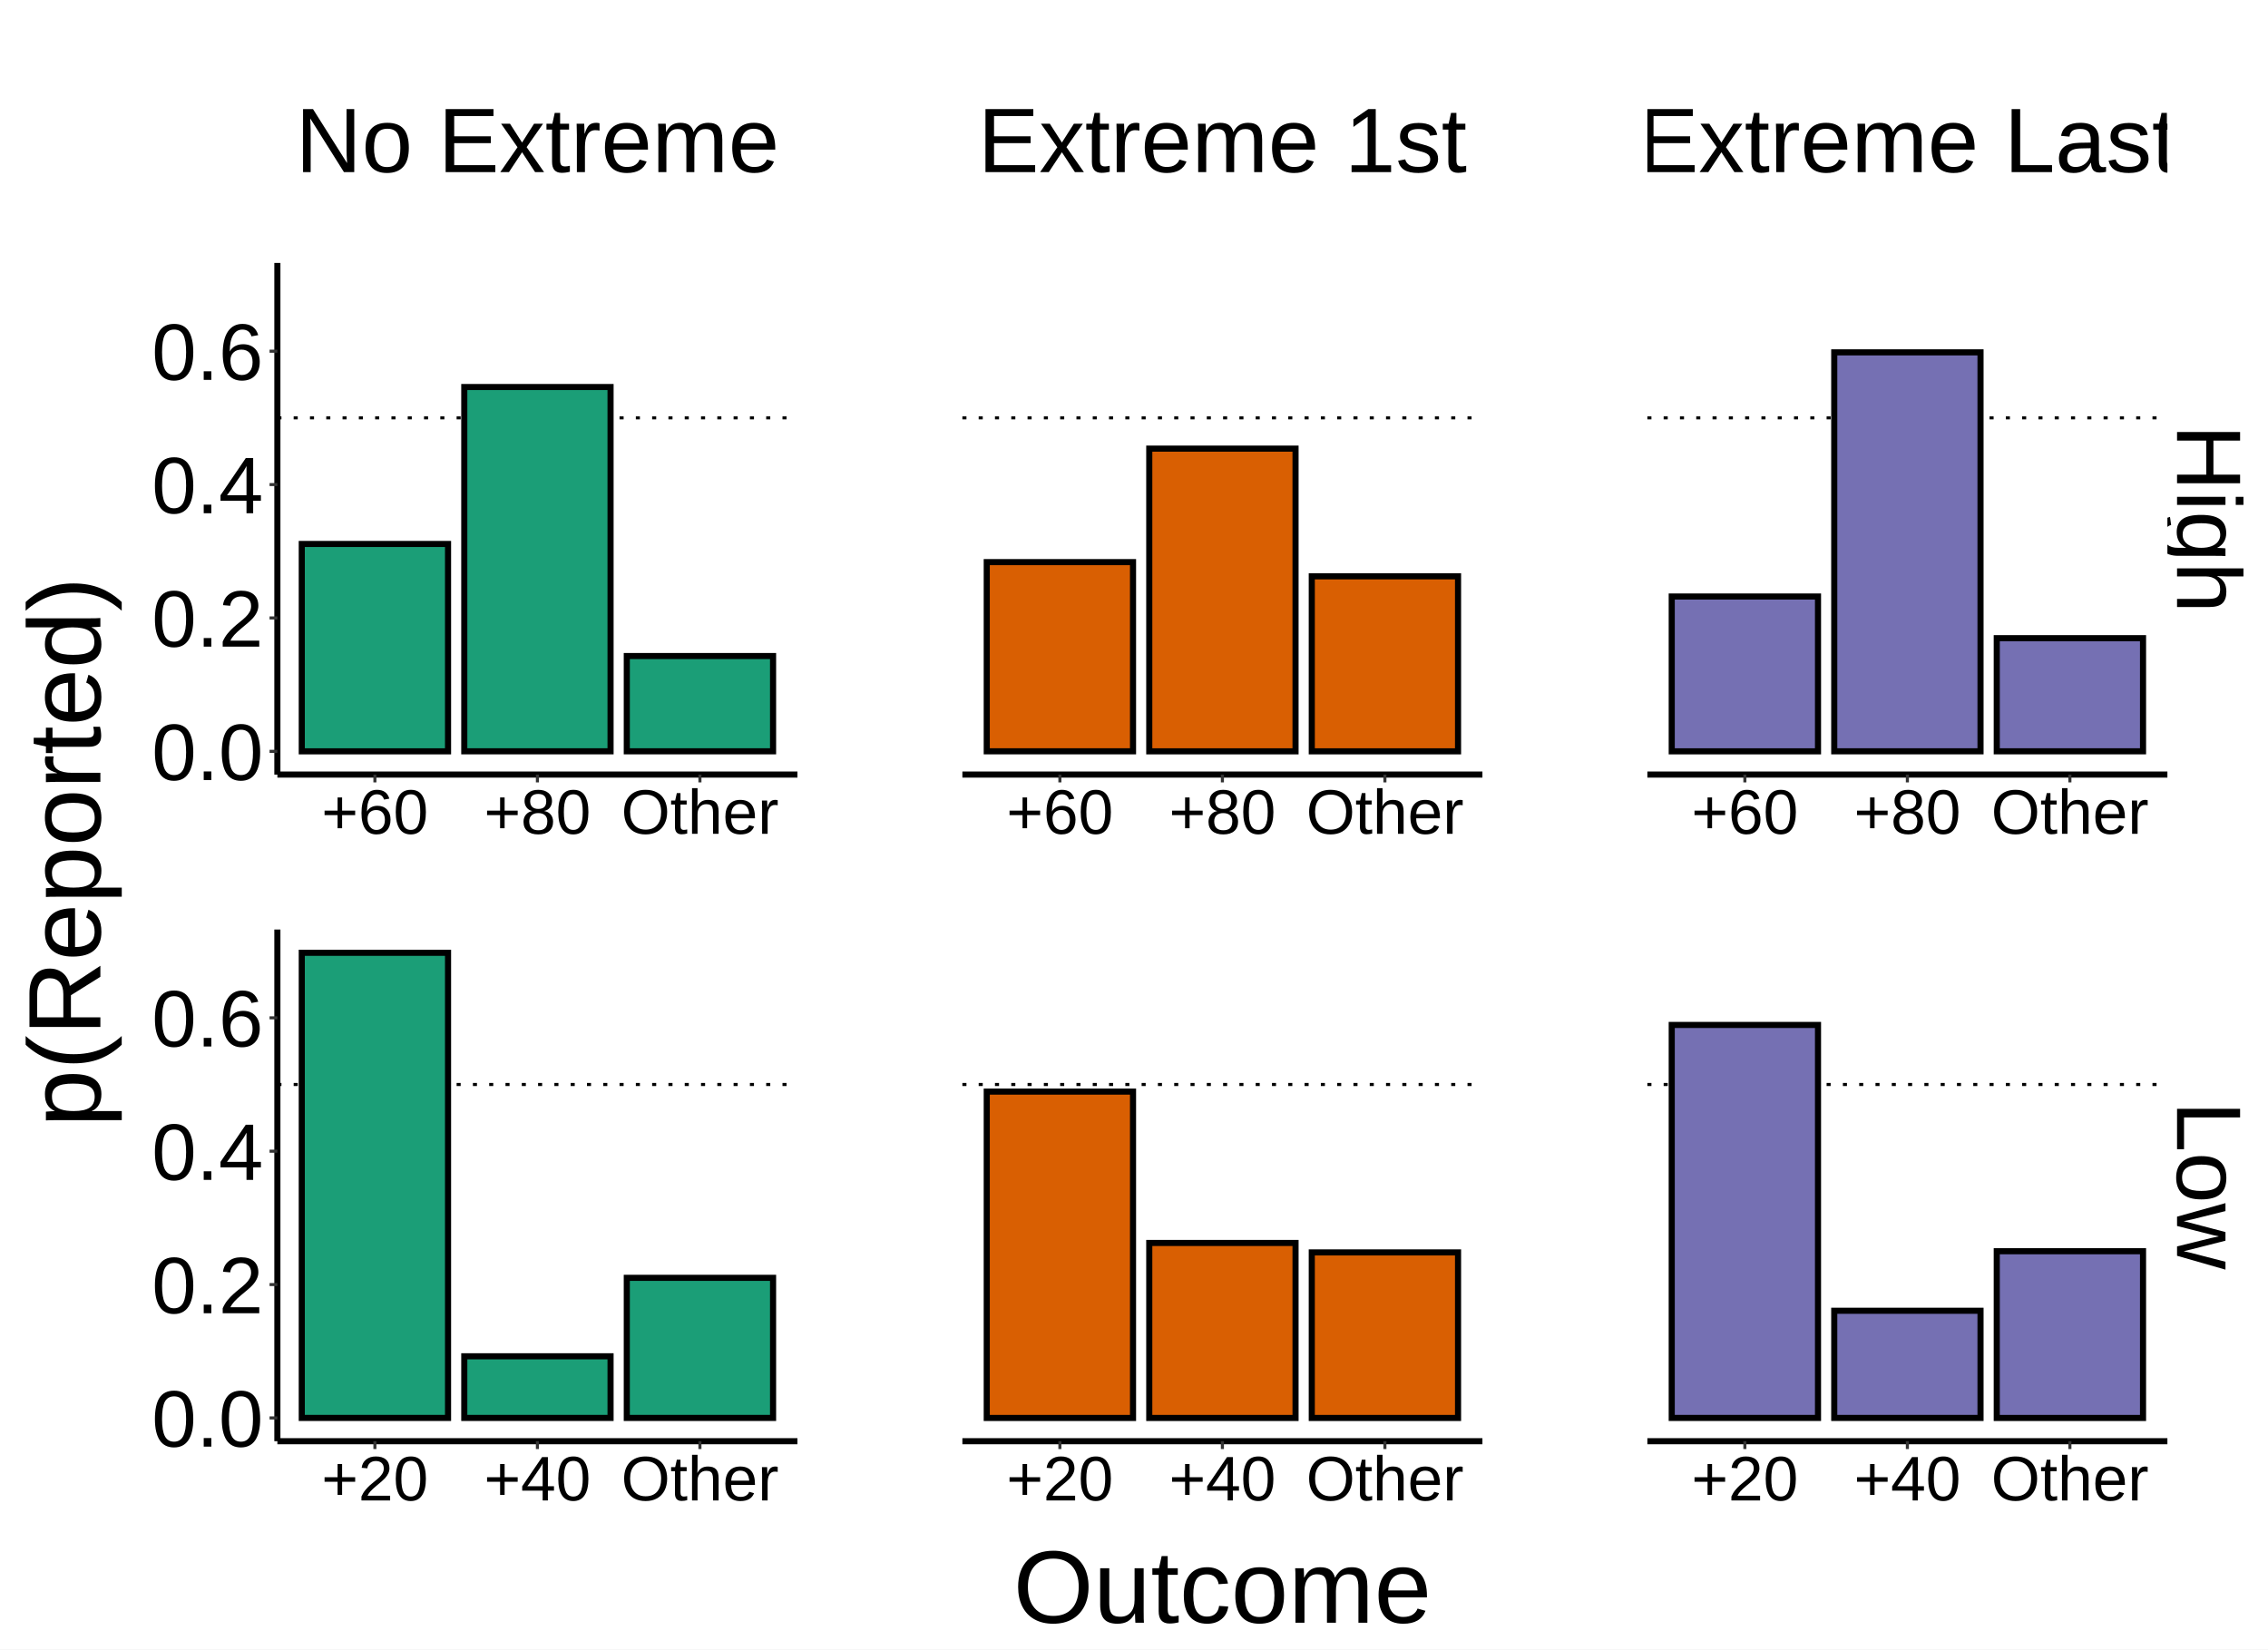
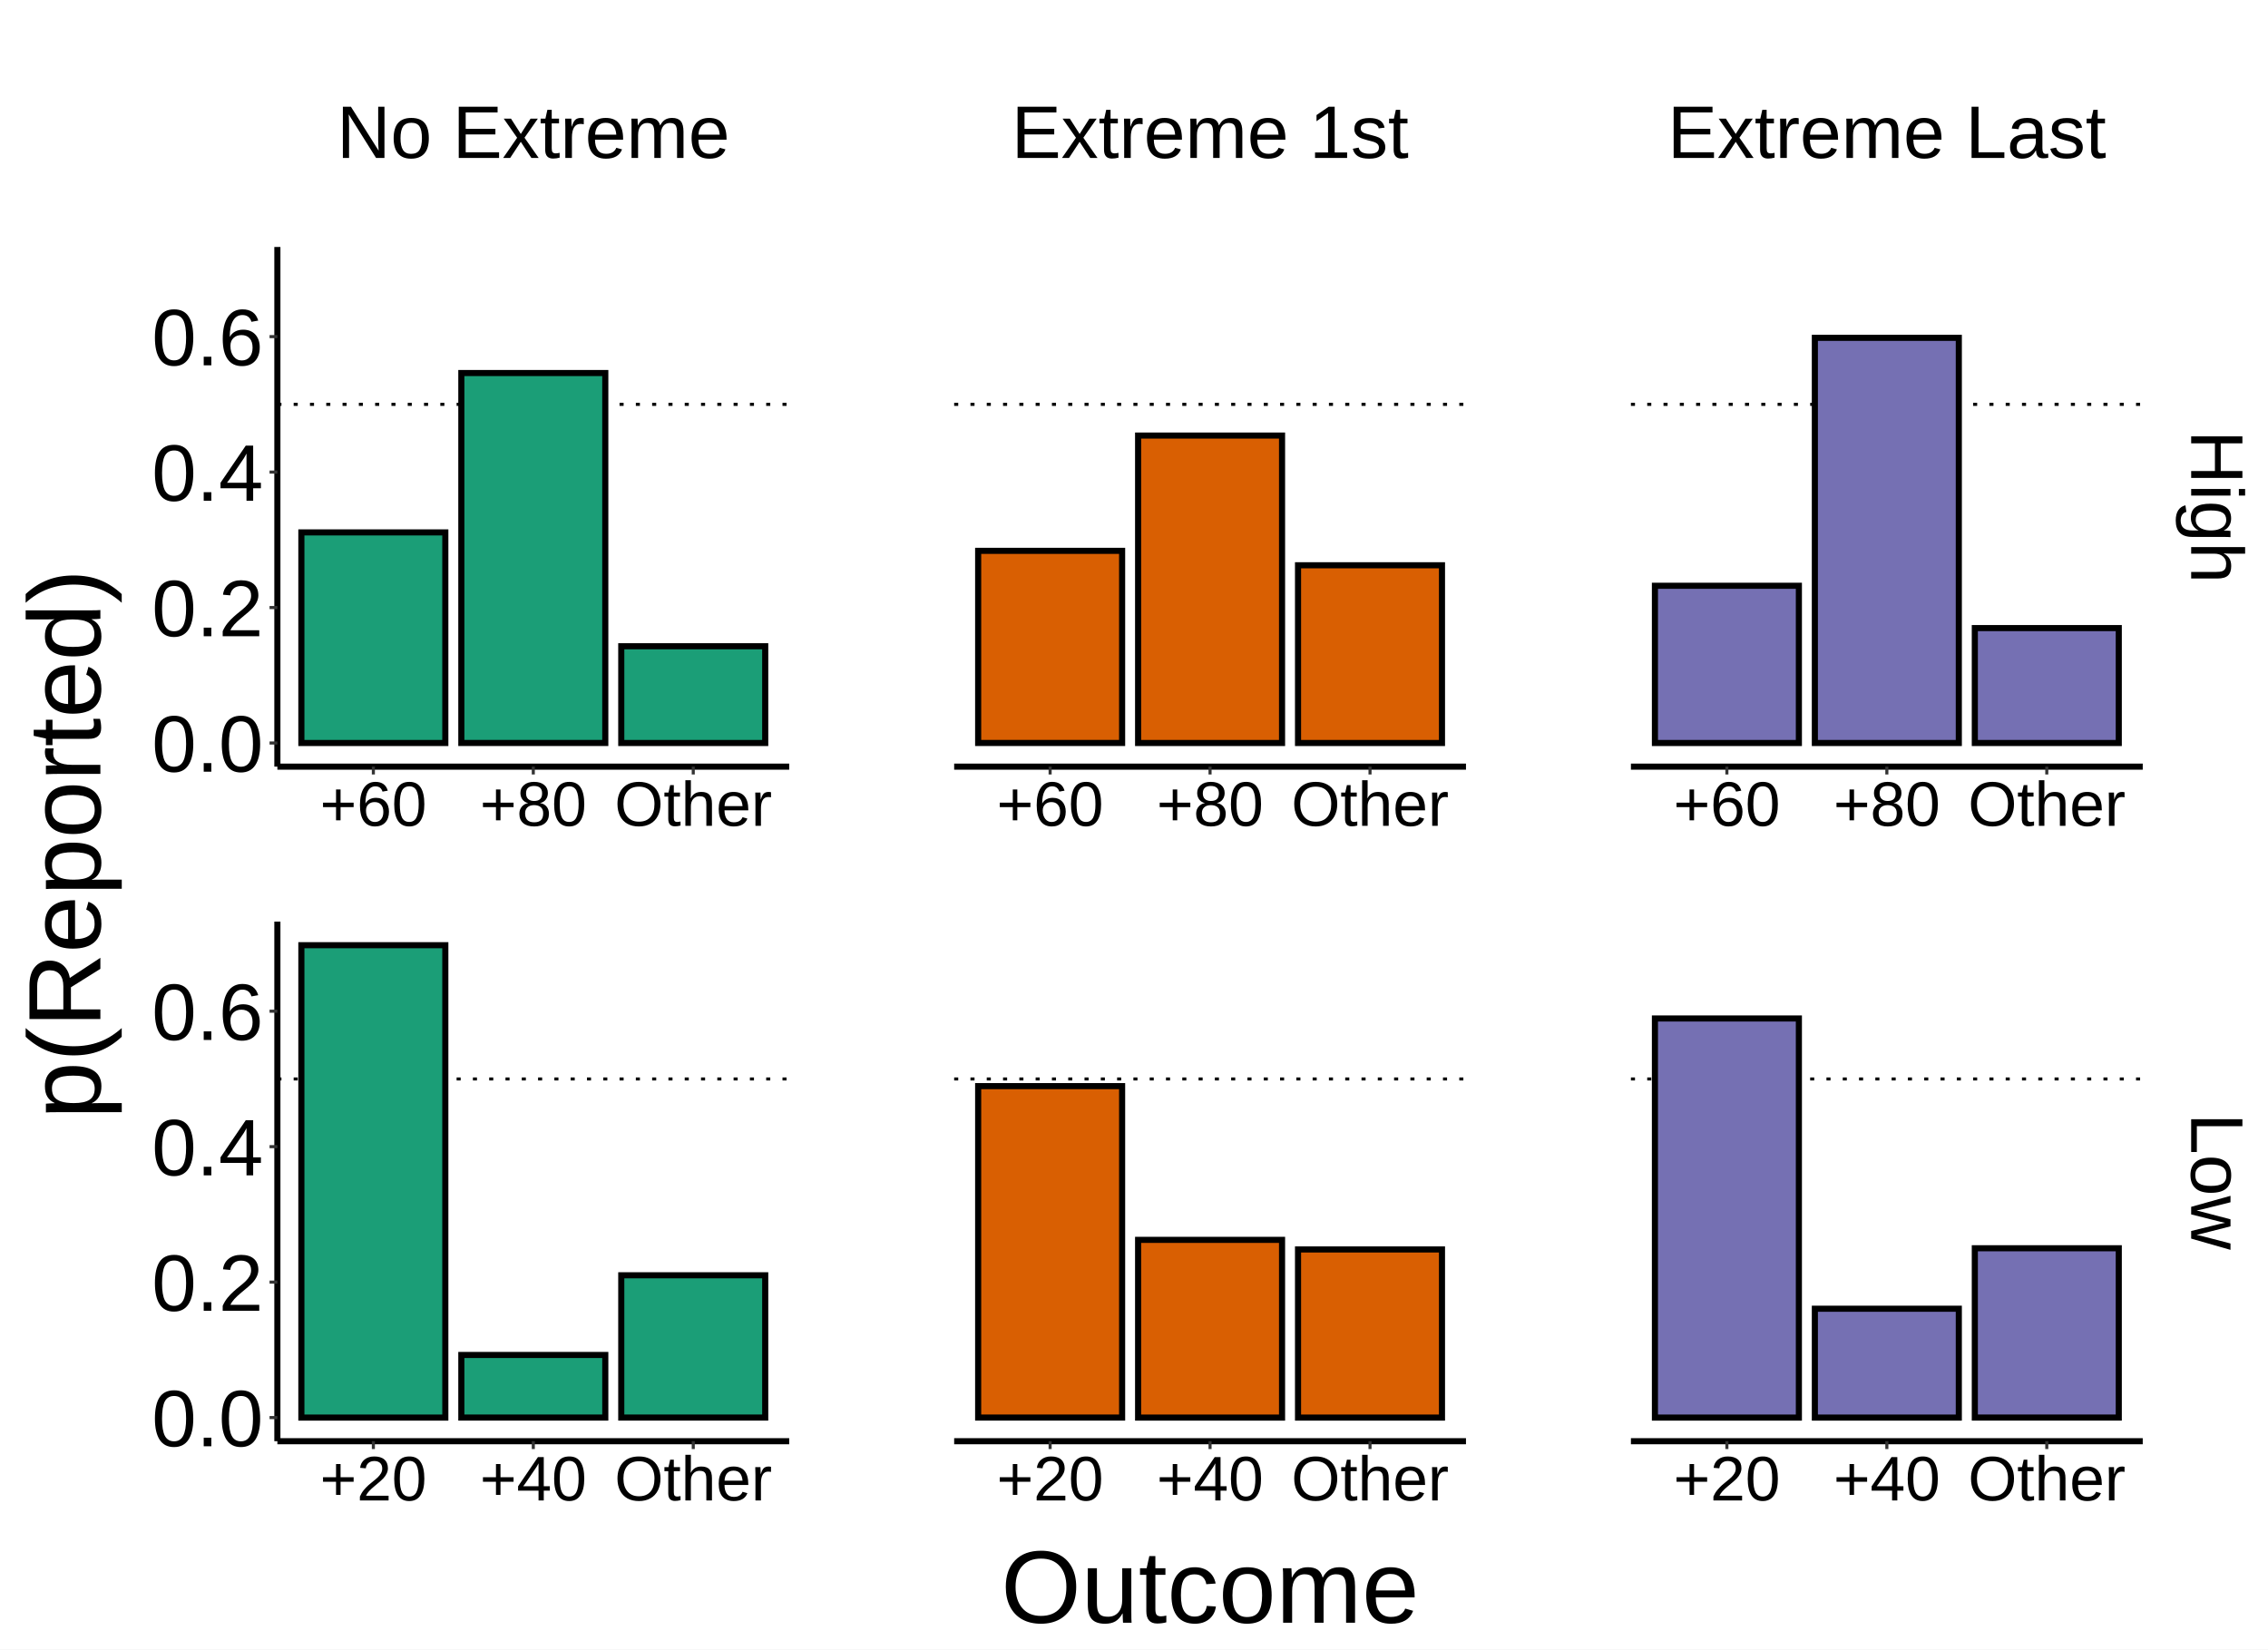
<svg xmlns="http://www.w3.org/2000/svg" class="svglite" width="792.00pt" height="576.00pt" viewBox="0 0 792.00 576.00">
  <defs>
    <style type="text/css">
    .svglite line, .svglite polyline, .svglite polygon, .svglite path, .svglite rect, .svglite circle {
      fill: none;
      stroke: #000000;
      stroke-linecap: round;
      stroke-linejoin: round;
      stroke-miterlimit: 10.00;
    }
    .svglite text {
      white-space: pre;
    }
  </style>
  </defs>
  <rect width="100%" height="100%" style="stroke: none; fill: #FFFFFF;" />
  <defs>
    <clipPath id="cpMC4wMHw3OTIuMDB8MC4wMHw1NzYuMDA=">
      <rect x="0.00" y="0.00" width="792.00" height="576.00" />
    </clipPath>
  </defs>
  <g clip-path="url(#cpMC4wMHw3OTIuMDB8MC4wMHw1NzYuMDA=)">
    <rect x="0.00" y="0.00" width="792.00" height="576.00" style="stroke-width: 1.07; stroke: #FFFFFF; fill: #FFFFFF;" />
  </g>
  <defs>
-     <clipPath id="cpOTYuODZ8Mjc4LjQ3fDkxLjgyfDI3MC41Mg==">
-       <rect x="96.86" y="91.82" width="181.60" height="178.70" />
-     </clipPath>
-   </defs>
-   <g clip-path="url(#cpOTYuODZ8Mjc4LjQ3fDkxLjgyfDI3MC41Mg==)">
-     <rect x="96.86" y="91.82" width="181.60" height="178.70" style="stroke-width: 1.07; stroke: none; fill: #FFFFFF;" />
-     <line x1="96.86" y1="145.94" x2="278.47" y2="145.94" style="stroke-width: 1.07; stroke-dasharray: 1.42,4.27; stroke-linecap: butt;" />
-     <rect x="105.38" y="189.98" width="51.08" height="72.42" style="stroke-width: 2.13; stroke-linecap: butt; stroke-linejoin: miter; fill: #1B9E77;" />
-     <rect x="162.13" y="135.17" width="51.08" height="127.22" style="stroke-width: 2.13; stroke-linecap: butt; stroke-linejoin: miter; fill: #1B9E77;" />
-     <rect x="218.88" y="229.12" width="51.08" height="33.27" style="stroke-width: 2.13; stroke-linecap: butt; stroke-linejoin: miter; fill: #1B9E77;" />
-   </g>
-   <g clip-path="url(#cpMC4wMHw3OTIuMDB8MC4wMHw1NzYuMDA=)">
- </g>
-   <defs>
-     <clipPath id="cpMzM2LjA3fDUxNy42N3w5MS44MnwyNzAuNTI=">
-       <rect x="336.07" y="91.82" width="181.60" height="178.70" />
-     </clipPath>
-   </defs>
-   <g clip-path="url(#cpMzM2LjA3fDUxNy42N3w5MS44MnwyNzAuNTI=)">
-     <rect x="336.07" y="91.82" width="181.60" height="178.70" style="stroke-width: 1.07; stroke: none; fill: #FFFFFF;" />
-     <line x1="336.07" y1="145.94" x2="517.67" y2="145.94" style="stroke-width: 1.07; stroke-dasharray: 1.42,4.27; stroke-linecap: butt;" />
-     <rect x="344.58" y="196.32" width="51.08" height="66.07" style="stroke-width: 2.13; stroke-linecap: butt; stroke-linejoin: miter; fill: #D95F02;" />
-     <rect x="401.33" y="156.68" width="51.08" height="105.72" style="stroke-width: 2.13; stroke-linecap: butt; stroke-linejoin: miter; fill: #D95F02;" />
-     <rect x="458.08" y="201.28" width="51.08" height="61.12" style="stroke-width: 2.13; stroke-linecap: butt; stroke-linejoin: miter; fill: #D95F02;" />
-   </g>
-   <g clip-path="url(#cpMC4wMHw3OTIuMDB8MC4wMHw1NzYuMDA=)">
- </g>
-   <defs>
-     <clipPath id="cpNTc1LjI3fDc1Ni44N3w5MS44MnwyNzAuNTI=">
-       <rect x="575.27" y="91.82" width="181.60" height="178.70" />
-     </clipPath>
-   </defs>
-   <g clip-path="url(#cpNTc1LjI3fDc1Ni44N3w5MS44MnwyNzAuNTI=)">
-     <rect x="575.27" y="91.82" width="181.60" height="178.70" style="stroke-width: 1.07; stroke: none; fill: #FFFFFF;" />
-     <line x1="575.27" y1="145.94" x2="756.87" y2="145.94" style="stroke-width: 1.07; stroke-dasharray: 1.42,4.27; stroke-linecap: butt;" />
-     <rect x="583.78" y="208.33" width="51.08" height="54.07" style="stroke-width: 2.13; stroke-linecap: butt; stroke-linejoin: miter; fill: #7570B3;" />
-     <rect x="640.53" y="123.06" width="51.08" height="139.33" style="stroke-width: 2.13; stroke-linecap: butt; stroke-linejoin: miter; fill: #7570B3;" />
-     <rect x="697.28" y="222.88" width="51.08" height="39.51" style="stroke-width: 2.13; stroke-linecap: butt; stroke-linejoin: miter; fill: #7570B3;" />
-   </g>
-   <g clip-path="url(#cpMC4wMHw3OTIuMDB8MC4wMHw1NzYuMDA=)">
- </g>
-   <defs>
-     <clipPath id="cpOTYuODZ8Mjc4LjQ3fDMyNC42NHw1MDMuMzQ=">
-       <rect x="96.86" y="324.64" width="181.60" height="178.70" />
-     </clipPath>
-   </defs>
-   <g clip-path="url(#cpOTYuODZ8Mjc4LjQ3fDMyNC42NHw1MDMuMzQ=)">
-     <rect x="96.86" y="324.64" width="181.60" height="178.70" style="stroke-width: 1.07; stroke: none; fill: #FFFFFF;" />
-     <line x1="96.86" y1="378.76" x2="278.47" y2="378.76" style="stroke-width: 1.07; stroke-dasharray: 1.42,4.27; stroke-linecap: butt;" />
-     <rect x="105.38" y="332.76" width="51.08" height="162.45" style="stroke-width: 2.13; stroke-linecap: butt; stroke-linejoin: miter; fill: #1B9E77;" />
-     <rect x="162.13" y="473.68" width="51.08" height="21.53" style="stroke-width: 2.13; stroke-linecap: butt; stroke-linejoin: miter; fill: #1B9E77;" />
-     <rect x="218.88" y="446.28" width="51.08" height="48.93" style="stroke-width: 2.13; stroke-linecap: butt; stroke-linejoin: miter; fill: #1B9E77;" />
-   </g>
-   <g clip-path="url(#cpMC4wMHw3OTIuMDB8MC4wMHw1NzYuMDA=)">
- </g>
-   <defs>
-     <clipPath id="cpMzM2LjA3fDUxNy42N3wzMjQuNjR8NTAzLjM0">
-       <rect x="336.07" y="324.64" width="181.60" height="178.70" />
-     </clipPath>
-   </defs>
-   <g clip-path="url(#cpMzM2LjA3fDUxNy42N3wzMjQuNjR8NTAzLjM0)">
-     <rect x="336.07" y="324.64" width="181.60" height="178.70" style="stroke-width: 1.07; stroke: none; fill: #FFFFFF;" />
-     <line x1="336.07" y1="378.76" x2="517.67" y2="378.76" style="stroke-width: 1.07; stroke-dasharray: 1.42,4.27; stroke-linecap: butt;" />
-     <rect x="344.58" y="381.24" width="51.08" height="113.98" style="stroke-width: 2.13; stroke-linecap: butt; stroke-linejoin: miter; fill: #D95F02;" />
-     <rect x="401.33" y="434.10" width="51.08" height="61.12" style="stroke-width: 2.13; stroke-linecap: butt; stroke-linejoin: miter; fill: #D95F02;" />
-     <rect x="458.08" y="437.40" width="51.08" height="57.82" style="stroke-width: 2.13; stroke-linecap: butt; stroke-linejoin: miter; fill: #D95F02;" />
-   </g>
-   <g clip-path="url(#cpMC4wMHw3OTIuMDB8MC4wMHw1NzYuMDA=)">
- </g>
-   <defs>
-     <clipPath id="cpNTc1LjI3fDc1Ni44N3wzMjQuNjR8NTAzLjM0">
-       <rect x="575.27" y="324.64" width="181.60" height="178.70" />
-     </clipPath>
-   </defs>
-   <g clip-path="url(#cpNTc1LjI3fDc1Ni44N3wzMjQuNjR8NTAzLjM0)">
-     <rect x="575.27" y="324.64" width="181.60" height="178.70" style="stroke-width: 1.07; stroke: none; fill: #FFFFFF;" />
-     <line x1="575.27" y1="378.76" x2="756.87" y2="378.76" style="stroke-width: 1.07; stroke-dasharray: 1.42,4.27; stroke-linecap: butt;" />
-     <rect x="583.78" y="357.96" width="51.08" height="137.25" style="stroke-width: 2.13; stroke-linecap: butt; stroke-linejoin: miter; fill: #7570B3;" />
-     <rect x="640.53" y="457.78" width="51.08" height="37.43" style="stroke-width: 2.13; stroke-linecap: butt; stroke-linejoin: miter; fill: #7570B3;" />
-     <rect x="697.28" y="436.99" width="51.08" height="58.23" style="stroke-width: 2.13; stroke-linecap: butt; stroke-linejoin: miter; fill: #7570B3;" />
-   </g>
-   <g clip-path="url(#cpMC4wMHw3OTIuMDB8MC4wMHw1NzYuMDA=)">
- </g>
-   <defs>
-     <clipPath id="cpOTYuODZ8Mjc4LjQ3fDUuNDh8OTEuODI=">
-       <rect x="96.86" y="5.48" width="181.60" height="86.34" />
-     </clipPath>
-   </defs>
-   <g clip-path="url(#cpOTYuODZ8Mjc4LjQ3fDUuNDh8OTEuODI=)">
-     <rect x="96.86" y="5.48" width="181.60" height="86.34" style="stroke-width: 1.07; stroke: #FFFFFF; fill: #FFFFFF;" />
-     <text x="187.67" y="60.11" text-anchor="middle" style="font-size: 32.00px; font-family: &quot;Arial&quot;;" textLength="168.93px" lengthAdjust="spacingAndGlyphs">No Extreme</text>
-   </g>
-   <g clip-path="url(#cpMC4wMHw3OTIuMDB8MC4wMHw1NzYuMDA=)">
- </g>
-   <defs>
-     <clipPath id="cpMzM2LjA3fDUxNy42N3w1LjQ4fDkxLjgy">
-       <rect x="336.07" y="5.48" width="181.60" height="86.34" />
-     </clipPath>
-   </defs>
-   <g clip-path="url(#cpMzM2LjA3fDUxNy42N3w1LjQ4fDkxLjgy)">
-     <rect x="336.07" y="5.48" width="181.60" height="86.34" style="stroke-width: 1.07; stroke: #FFFFFF; fill: #FFFFFF;" />
-     <text x="426.87" y="60.11" text-anchor="middle" style="font-size: 32.00px; font-family: &quot;Arial&quot;;" textLength="170.72px" lengthAdjust="spacingAndGlyphs">Extreme 1st</text>
-   </g>
-   <g clip-path="url(#cpMC4wMHw3OTIuMDB8MC4wMHw1NzYuMDA=)">
- </g>
-   <defs>
-     <clipPath id="cpNTc1LjI3fDc1Ni44N3w1LjQ4fDkxLjgy">
-       <rect x="575.27" y="5.48" width="181.60" height="86.34" />
-     </clipPath>
-   </defs>
-   <g clip-path="url(#cpNTc1LjI3fDc1Ni44N3w1LjQ4fDkxLjgy)">
-     <rect x="575.27" y="5.48" width="181.60" height="86.34" style="stroke-width: 1.07; stroke: #FFFFFF; fill: #FFFFFF;" />
-     <text x="666.07" y="60.11" text-anchor="middle" style="font-size: 32.00px; font-family: &quot;Arial&quot;;" textLength="188.52px" lengthAdjust="spacingAndGlyphs">Extreme Last</text>
-   </g>
-   <g clip-path="url(#cpMC4wMHw3OTIuMDB8MC4wMHw1NzYuMDA=)">
- </g>
-   <defs>
-     <clipPath id="cpNzU2Ljg3fDc4Ni41Mnw5MS44MnwyNzAuNTI=">
-       <rect x="756.87" y="91.82" width="29.65" height="178.70" />
-     </clipPath>
-   </defs>
-   <g clip-path="url(#cpNzU2Ljg3fDc4Ni41Mnw5MS44MnwyNzAuNTI=)">
-     <rect x="756.87" y="91.82" width="29.65" height="178.70" style="stroke-width: 1.07; stroke: #FFFFFF; fill: #FFFFFF;" />
-     <text transform="translate(760.24,181.17) rotate(90)" text-anchor="middle" style="font-size: 32.00px; font-family: &quot;Arial&quot;;" textLength="65.81px" lengthAdjust="spacingAndGlyphs">High</text>
-   </g>
-   <g clip-path="url(#cpMC4wMHw3OTIuMDB8MC4wMHw1NzYuMDA=)">
- </g>
-   <defs>
-     <clipPath id="cpNzU2Ljg3fDc4Ni41MnwzMjQuNjR8NTAzLjM0">
-       <rect x="756.87" y="324.64" width="29.65" height="178.70" />
-     </clipPath>
-   </defs>
-   <g clip-path="url(#cpNzU2Ljg3fDc4Ni41MnwzMjQuNjR8NTAzLjM0)">
-     <rect x="756.87" y="324.64" width="29.65" height="178.70" style="stroke-width: 1.07; stroke: #FFFFFF; fill: #FFFFFF;" />
-     <text transform="translate(760.24,413.99) rotate(90)" text-anchor="middle" style="font-size: 32.00px; font-family: &quot;Arial&quot;;" textLength="58.70px" lengthAdjust="spacingAndGlyphs">Low</text>
-   </g>
-   <g clip-path="url(#cpMC4wMHw3OTIuMDB8MC4wMHw1NzYuMDA=)">
-     <polyline points="96.86,503.34 278.47,503.34 " style="stroke-width: 2.13; stroke-linecap: butt;" />
-     <polyline points="130.92,506.08 130.92,503.34 " style="stroke-width: 1.07; stroke: #333333; stroke-linecap: butt;" />
-     <polyline points="187.67,506.08 187.67,503.34 " style="stroke-width: 1.07; stroke: #333333; stroke-linecap: butt;" />
-     <polyline points="244.42,506.08 244.42,503.34 " style="stroke-width: 1.07; stroke: #333333; stroke-linecap: butt;" />
-     <text x="130.92" y="524.02" text-anchor="middle" style="font-size: 22.00px; font-family: &quot;Arial&quot;;" textLength="37.33px" lengthAdjust="spacingAndGlyphs">+20</text>
-     <text x="187.67" y="524.02" text-anchor="middle" style="font-size: 22.00px; font-family: &quot;Arial&quot;;" textLength="37.33px" lengthAdjust="spacingAndGlyphs">+40</text>
-     <text x="244.42" y="524.02" text-anchor="middle" style="font-size: 22.00px; font-family: &quot;Arial&quot;;" textLength="55.04px" lengthAdjust="spacingAndGlyphs">Other</text>
-     <polyline points="336.07,503.34 517.67,503.34 " style="stroke-width: 2.13; stroke-linecap: butt;" />
-     <polyline points="370.12,506.08 370.12,503.34 " style="stroke-width: 1.07; stroke: #333333; stroke-linecap: butt;" />
-     <polyline points="426.87,506.08 426.87,503.34 " style="stroke-width: 1.07; stroke: #333333; stroke-linecap: butt;" />
-     <polyline points="483.62,506.08 483.62,503.34 " style="stroke-width: 1.07; stroke: #333333; stroke-linecap: butt;" />
-     <text x="370.12" y="524.02" text-anchor="middle" style="font-size: 22.00px; font-family: &quot;Arial&quot;;" textLength="37.33px" lengthAdjust="spacingAndGlyphs">+20</text>
-     <text x="426.87" y="524.02" text-anchor="middle" style="font-size: 22.00px; font-family: &quot;Arial&quot;;" textLength="37.33px" lengthAdjust="spacingAndGlyphs">+40</text>
-     <text x="483.62" y="524.02" text-anchor="middle" style="font-size: 22.00px; font-family: &quot;Arial&quot;;" textLength="55.04px" lengthAdjust="spacingAndGlyphs">Other</text>
-     <polyline points="575.27,503.34 756.87,503.34 " style="stroke-width: 2.13; stroke-linecap: butt;" />
-     <polyline points="609.32,506.08 609.32,503.34 " style="stroke-width: 1.07; stroke: #333333; stroke-linecap: butt;" />
-     <polyline points="666.07,506.08 666.07,503.34 " style="stroke-width: 1.07; stroke: #333333; stroke-linecap: butt;" />
-     <polyline points="722.82,506.08 722.82,503.34 " style="stroke-width: 1.07; stroke: #333333; stroke-linecap: butt;" />
-     <text x="609.32" y="524.02" text-anchor="middle" style="font-size: 22.00px; font-family: &quot;Arial&quot;;" textLength="37.33px" lengthAdjust="spacingAndGlyphs">+20</text>
-     <text x="666.07" y="524.02" text-anchor="middle" style="font-size: 22.00px; font-family: &quot;Arial&quot;;" textLength="37.33px" lengthAdjust="spacingAndGlyphs">+40</text>
-     <text x="722.82" y="524.02" text-anchor="middle" style="font-size: 22.00px; font-family: &quot;Arial&quot;;" textLength="55.04px" lengthAdjust="spacingAndGlyphs">Other</text>
-     <polyline points="96.86,270.52 278.47,270.52 " style="stroke-width: 2.13; stroke-linecap: butt;" />
-     <polyline points="130.92,273.26 130.92,270.52 " style="stroke-width: 1.07; stroke: #333333; stroke-linecap: butt;" />
-     <polyline points="187.67,273.26 187.67,270.52 " style="stroke-width: 1.07; stroke: #333333; stroke-linecap: butt;" />
-     <polyline points="244.42,273.26 244.42,270.52 " style="stroke-width: 1.07; stroke: #333333; stroke-linecap: butt;" />
-     <text x="130.92" y="291.20" text-anchor="middle" style="font-size: 22.00px; font-family: &quot;Arial&quot;;" textLength="37.33px" lengthAdjust="spacingAndGlyphs">+60</text>
-     <text x="187.67" y="291.20" text-anchor="middle" style="font-size: 22.00px; font-family: &quot;Arial&quot;;" textLength="37.33px" lengthAdjust="spacingAndGlyphs">+80</text>
-     <text x="244.42" y="291.20" text-anchor="middle" style="font-size: 22.00px; font-family: &quot;Arial&quot;;" textLength="55.04px" lengthAdjust="spacingAndGlyphs">Other</text>
-     <polyline points="336.07,270.52 517.67,270.52 " style="stroke-width: 2.13; stroke-linecap: butt;" />
-     <polyline points="370.12,273.26 370.12,270.52 " style="stroke-width: 1.07; stroke: #333333; stroke-linecap: butt;" />
-     <polyline points="426.87,273.26 426.87,270.52 " style="stroke-width: 1.07; stroke: #333333; stroke-linecap: butt;" />
-     <polyline points="483.62,273.26 483.62,270.52 " style="stroke-width: 1.07; stroke: #333333; stroke-linecap: butt;" />
-     <text x="370.12" y="291.20" text-anchor="middle" style="font-size: 22.00px; font-family: &quot;Arial&quot;;" textLength="37.33px" lengthAdjust="spacingAndGlyphs">+60</text>
-     <text x="426.87" y="291.20" text-anchor="middle" style="font-size: 22.00px; font-family: &quot;Arial&quot;;" textLength="37.33px" lengthAdjust="spacingAndGlyphs">+80</text>
-     <text x="483.62" y="291.20" text-anchor="middle" style="font-size: 22.00px; font-family: &quot;Arial&quot;;" textLength="55.04px" lengthAdjust="spacingAndGlyphs">Other</text>
-     <polyline points="575.27,270.52 756.87,270.52 " style="stroke-width: 2.13; stroke-linecap: butt;" />
-     <polyline points="609.32,273.26 609.32,270.52 " style="stroke-width: 1.07; stroke: #333333; stroke-linecap: butt;" />
-     <polyline points="666.07,273.26 666.07,270.52 " style="stroke-width: 1.07; stroke: #333333; stroke-linecap: butt;" />
-     <polyline points="722.82,273.26 722.82,270.52 " style="stroke-width: 1.07; stroke: #333333; stroke-linecap: butt;" />
-     <text x="609.32" y="291.20" text-anchor="middle" style="font-size: 22.00px; font-family: &quot;Arial&quot;;" textLength="37.33px" lengthAdjust="spacingAndGlyphs">+60</text>
-     <text x="666.07" y="291.20" text-anchor="middle" style="font-size: 22.00px; font-family: &quot;Arial&quot;;" textLength="37.33px" lengthAdjust="spacingAndGlyphs">+80</text>
-     <text x="722.82" y="291.20" text-anchor="middle" style="font-size: 22.00px; font-family: &quot;Arial&quot;;" textLength="55.04px" lengthAdjust="spacingAndGlyphs">Other</text>
-     <polyline points="96.86,270.52 96.86,91.82 " style="stroke-width: 2.13; stroke-linecap: butt;" />
-     <text x="91.93" y="272.42" text-anchor="end" style="font-size: 28.00px; font-family: &quot;Arial&quot;;" textLength="38.92px" lengthAdjust="spacingAndGlyphs">0.0</text>
-     <text x="91.93" y="225.84" text-anchor="end" style="font-size: 28.00px; font-family: &quot;Arial&quot;;" textLength="38.92px" lengthAdjust="spacingAndGlyphs">0.2</text>
-     <text x="91.93" y="179.25" text-anchor="end" style="font-size: 28.00px; font-family: &quot;Arial&quot;;" textLength="38.92px" lengthAdjust="spacingAndGlyphs">0.4</text>
-     <text x="91.93" y="132.67" text-anchor="end" style="font-size: 28.00px; font-family: &quot;Arial&quot;;" textLength="38.92px" lengthAdjust="spacingAndGlyphs">0.6</text>
-     <polyline points="94.13,262.40 96.86,262.40 " style="stroke-width: 1.07; stroke: #333333; stroke-linecap: butt;" />
-     <polyline points="94.13,215.81 96.86,215.81 " style="stroke-width: 1.07; stroke: #333333; stroke-linecap: butt;" />
-     <polyline points="94.13,169.23 96.86,169.23 " style="stroke-width: 1.07; stroke: #333333; stroke-linecap: butt;" />
-     <polyline points="94.13,122.65 96.86,122.65 " style="stroke-width: 1.07; stroke: #333333; stroke-linecap: butt;" />
-     <polyline points="96.86,503.34 96.86,324.64 " style="stroke-width: 2.13; stroke-linecap: butt;" />
-     <text x="91.93" y="505.24" text-anchor="end" style="font-size: 28.00px; font-family: &quot;Arial&quot;;" textLength="38.92px" lengthAdjust="spacingAndGlyphs">0.0</text>
-     <text x="91.93" y="458.65" text-anchor="end" style="font-size: 28.00px; font-family: &quot;Arial&quot;;" textLength="38.92px" lengthAdjust="spacingAndGlyphs">0.2</text>
-     <text x="91.93" y="412.07" text-anchor="end" style="font-size: 28.00px; font-family: &quot;Arial&quot;;" textLength="38.92px" lengthAdjust="spacingAndGlyphs">0.4</text>
-     <text x="91.93" y="365.49" text-anchor="end" style="font-size: 28.00px; font-family: &quot;Arial&quot;;" textLength="38.92px" lengthAdjust="spacingAndGlyphs">0.6</text>
-     <polyline points="94.13,495.21 96.86,495.21 " style="stroke-width: 1.07; stroke: #333333; stroke-linecap: butt;" />
-     <polyline points="94.13,448.63 96.86,448.63 " style="stroke-width: 1.07; stroke: #333333; stroke-linecap: butt;" />
-     <polyline points="94.13,402.05 96.86,402.05 " style="stroke-width: 1.07; stroke: #333333; stroke-linecap: butt;" />
-     <polyline points="94.13,355.47 96.86,355.47 " style="stroke-width: 1.07; stroke: #333333; stroke-linecap: butt;" />
-     <text x="426.87" y="566.73" text-anchor="middle" style="font-size: 36.00px; font-family: &quot;Arial&quot;;" textLength="146.06px" lengthAdjust="spacingAndGlyphs">Outcome</text>
-     <text transform="translate(35.05,297.58) rotate(-90)" text-anchor="middle" style="font-size: 36.00px; font-family: &quot;Arial&quot;;" textLength="192.10px" lengthAdjust="spacingAndGlyphs">p(Reported)</text>
+     <clipPath id="cpOTYuODZ8Mjc1LjYwfDg2LjI2fDI2Ny43NA==">
+       <rect x="96.86" y="86.26" width="178.73" height="181.48" />
+     </clipPath>
+   </defs>
+   <g clip-path="url(#cpOTYuODZ8Mjc1LjYwfDg2LjI2fDI2Ny43NA==)">
+     <rect x="96.86" y="86.26" width="178.73" height="181.48" style="stroke-width: 1.07; stroke: none; fill: #FFFFFF;" />
+     <line x1="96.86" y1="141.22" x2="275.60" y2="141.22" style="stroke-width: 1.07; stroke-dasharray: 1.42,4.27; stroke-linecap: butt;" />
+     <rect x="105.24" y="185.94" width="50.27" height="73.55" style="stroke-width: 2.13; stroke-linecap: butt; stroke-linejoin: miter; fill: #1B9E77;" />
+     <rect x="161.10" y="130.28" width="50.27" height="129.20" style="stroke-width: 2.13; stroke-linecap: butt; stroke-linejoin: miter; fill: #1B9E77;" />
+     <rect x="216.95" y="225.70" width="50.27" height="33.79" style="stroke-width: 2.13; stroke-linecap: butt; stroke-linejoin: miter; fill: #1B9E77;" />
+   </g>
+   <g clip-path="url(#cpMC4wMHw3OTIuMDB8MC4wMHw1NzYuMDA=)">
+ </g>
+   <defs>
+     <clipPath id="cpMzMzLjIwfDUxMS45M3w4Ni4yNnwyNjcuNzQ=">
+       <rect x="333.20" y="86.26" width="178.73" height="181.48" />
+     </clipPath>
+   </defs>
+   <g clip-path="url(#cpMzMzLjIwfDUxMS45M3w4Ni4yNnwyNjcuNzQ=)">
+     <rect x="333.20" y="86.26" width="178.73" height="181.48" style="stroke-width: 1.07; stroke: none; fill: #FFFFFF;" />
+     <line x1="333.20" y1="141.22" x2="511.93" y2="141.22" style="stroke-width: 1.07; stroke-dasharray: 1.42,4.27; stroke-linecap: butt;" />
+     <rect x="341.58" y="192.38" width="50.27" height="67.10" style="stroke-width: 2.13; stroke-linecap: butt; stroke-linejoin: miter; fill: #D95F02;" />
+     <rect x="397.43" y="152.12" width="50.27" height="107.37" style="stroke-width: 2.13; stroke-linecap: butt; stroke-linejoin: miter; fill: #D95F02;" />
+     <rect x="453.28" y="197.42" width="50.27" height="62.07" style="stroke-width: 2.13; stroke-linecap: butt; stroke-linejoin: miter; fill: #D95F02;" />
+   </g>
+   <g clip-path="url(#cpMC4wMHw3OTIuMDB8MC4wMHw1NzYuMDA=)">
+ </g>
+   <defs>
+     <clipPath id="cpNTY5LjUzfDc0OC4yNnw4Ni4yNnwyNjcuNzQ=">
+       <rect x="569.53" y="86.26" width="178.73" height="181.48" />
+     </clipPath>
+   </defs>
+   <g clip-path="url(#cpNTY5LjUzfDc0OC4yNnw4Ni4yNnwyNjcuNzQ=)">
+     <rect x="569.53" y="86.26" width="178.73" height="181.48" style="stroke-width: 1.07; stroke: none; fill: #FFFFFF;" />
+     <line x1="569.53" y1="141.22" x2="748.26" y2="141.22" style="stroke-width: 1.07; stroke-dasharray: 1.42,4.27; stroke-linecap: butt;" />
+     <rect x="577.91" y="204.58" width="50.27" height="54.91" style="stroke-width: 2.13; stroke-linecap: butt; stroke-linejoin: miter; fill: #7570B3;" />
+     <rect x="633.76" y="117.99" width="50.27" height="141.50" style="stroke-width: 2.13; stroke-linecap: butt; stroke-linejoin: miter; fill: #7570B3;" />
+     <rect x="689.62" y="219.36" width="50.27" height="40.13" style="stroke-width: 2.13; stroke-linecap: butt; stroke-linejoin: miter; fill: #7570B3;" />
+   </g>
+   <g clip-path="url(#cpMC4wMHw3OTIuMDB8MC4wMHw1NzYuMDA=)">
+ </g>
+   <defs>
+     <clipPath id="cpOTYuODZ8Mjc1LjYwfDMyMS44Nnw1MDMuMzQ=">
+       <rect x="96.86" y="321.86" width="178.73" height="181.48" />
+     </clipPath>
+   </defs>
+   <g clip-path="url(#cpOTYuODZ8Mjc1LjYwfDMyMS44Nnw1MDMuMzQ=)">
+     <rect x="96.86" y="321.86" width="178.73" height="181.48" style="stroke-width: 1.07; stroke: none; fill: #FFFFFF;" />
+     <line x1="96.86" y1="376.82" x2="275.60" y2="376.82" style="stroke-width: 1.07; stroke-dasharray: 1.42,4.27; stroke-linecap: butt;" />
+     <rect x="105.24" y="330.11" width="50.27" height="164.98" style="stroke-width: 2.13; stroke-linecap: butt; stroke-linejoin: miter; fill: #1B9E77;" />
+     <rect x="161.10" y="473.22" width="50.27" height="21.86" style="stroke-width: 2.13; stroke-linecap: butt; stroke-linejoin: miter; fill: #1B9E77;" />
+     <rect x="216.95" y="445.39" width="50.27" height="49.69" style="stroke-width: 2.13; stroke-linecap: butt; stroke-linejoin: miter; fill: #1B9E77;" />
+   </g>
+   <g clip-path="url(#cpMC4wMHw3OTIuMDB8MC4wMHw1NzYuMDA=)">
+ </g>
+   <defs>
+     <clipPath id="cpMzMzLjIwfDUxMS45M3wzMjEuODZ8NTAzLjM0">
+       <rect x="333.20" y="321.86" width="178.73" height="181.48" />
+     </clipPath>
+   </defs>
+   <g clip-path="url(#cpMzMzLjIwfDUxMS45M3wzMjEuODZ8NTAzLjM0)">
+     <rect x="333.20" y="321.86" width="178.73" height="181.48" style="stroke-width: 1.07; stroke: none; fill: #FFFFFF;" />
+     <line x1="333.20" y1="376.82" x2="511.93" y2="376.82" style="stroke-width: 1.07; stroke-dasharray: 1.42,4.27; stroke-linecap: butt;" />
+     <rect x="341.58" y="379.33" width="50.27" height="115.75" style="stroke-width: 2.13; stroke-linecap: butt; stroke-linejoin: miter; fill: #D95F02;" />
+     <rect x="397.43" y="433.02" width="50.27" height="62.07" style="stroke-width: 2.13; stroke-linecap: butt; stroke-linejoin: miter; fill: #D95F02;" />
+     <rect x="453.28" y="436.37" width="50.27" height="58.72" style="stroke-width: 2.13; stroke-linecap: butt; stroke-linejoin: miter; fill: #D95F02;" />
+   </g>
+   <g clip-path="url(#cpMC4wMHw3OTIuMDB8MC4wMHw1NzYuMDA=)">
+ </g>
+   <defs>
+     <clipPath id="cpNTY5LjUzfDc0OC4yNnwzMjEuODZ8NTAzLjM0">
+       <rect x="569.53" y="321.86" width="178.73" height="181.48" />
+     </clipPath>
+   </defs>
+   <g clip-path="url(#cpNTY5LjUzfDc0OC4yNnwzMjEuODZ8NTAzLjM0)">
+     <rect x="569.53" y="321.86" width="178.73" height="181.48" style="stroke-width: 1.07; stroke: none; fill: #FFFFFF;" />
+     <line x1="569.53" y1="376.82" x2="748.26" y2="376.82" style="stroke-width: 1.07; stroke-dasharray: 1.42,4.27; stroke-linecap: butt;" />
+     <rect x="577.91" y="355.70" width="50.27" height="139.39" style="stroke-width: 2.13; stroke-linecap: butt; stroke-linejoin: miter; fill: #7570B3;" />
+     <rect x="633.76" y="457.07" width="50.27" height="38.02" style="stroke-width: 2.13; stroke-linecap: butt; stroke-linejoin: miter; fill: #7570B3;" />
+     <rect x="689.62" y="435.95" width="50.27" height="59.13" style="stroke-width: 2.13; stroke-linecap: butt; stroke-linejoin: miter; fill: #7570B3;" />
+   </g>
+   <g clip-path="url(#cpMC4wMHw3OTIuMDB8MC4wMHw1NzYuMDA=)">
+ </g>
+   <defs>
+     <clipPath id="cpOTYuODZ8Mjc1LjYwfDUuNDh8ODYuMjY=">
+       <rect x="96.86" y="5.48" width="178.73" height="80.78" />
+     </clipPath>
+   </defs>
+   <g clip-path="url(#cpOTYuODZ8Mjc1LjYwfDUuNDh8ODYuMjY=)">
+     <rect x="96.86" y="5.48" width="178.73" height="80.78" style="stroke-width: 1.07; stroke: #FFFFFF; fill: #FFFFFF;" />
+     <text x="186.23" y="55.17" text-anchor="middle" style="font-size: 26.00px; font-family: &quot;Arial&quot;;" textLength="137.25px" lengthAdjust="spacingAndGlyphs">No Extreme</text>
+   </g>
+   <g clip-path="url(#cpMC4wMHw3OTIuMDB8MC4wMHw1NzYuMDA=)">
+ </g>
+   <defs>
+     <clipPath id="cpMzMzLjIwfDUxMS45M3w1LjQ4fDg2LjI2">
+       <rect x="333.20" y="5.48" width="178.73" height="80.78" />
+     </clipPath>
+   </defs>
+   <g clip-path="url(#cpMzMzLjIwfDUxMS45M3w1LjQ4fDg2LjI2)">
+     <rect x="333.20" y="5.48" width="178.73" height="80.78" style="stroke-width: 1.07; stroke: #FFFFFF; fill: #FFFFFF;" />
+     <text x="422.56" y="55.17" text-anchor="middle" style="font-size: 26.00px; font-family: &quot;Arial&quot;;" textLength="138.70px" lengthAdjust="spacingAndGlyphs">Extreme 1st</text>
+   </g>
+   <g clip-path="url(#cpMC4wMHw3OTIuMDB8MC4wMHw1NzYuMDA=)">
+ </g>
+   <defs>
+     <clipPath id="cpNTY5LjUzfDc0OC4yNnw1LjQ4fDg2LjI2">
+       <rect x="569.53" y="5.48" width="178.73" height="80.78" />
+     </clipPath>
+   </defs>
+   <g clip-path="url(#cpNTY5LjUzfDc0OC4yNnw1LjQ4fDg2LjI2)">
+     <rect x="569.53" y="5.48" width="178.73" height="80.78" style="stroke-width: 1.07; stroke: #FFFFFF; fill: #FFFFFF;" />
+     <text x="658.90" y="55.17" text-anchor="middle" style="font-size: 26.00px; font-family: &quot;Arial&quot;;" textLength="153.16px" lengthAdjust="spacingAndGlyphs">Extreme Last</text>
+   </g>
+   <g clip-path="url(#cpMC4wMHw3OTIuMDB8MC4wMHw1NzYuMDA=)">
+ </g>
+   <defs>
+     <clipPath id="cpNzQ4LjI2fDc4Ni41Mnw4Ni4yNnwyNjcuNzQ=">
+       <rect x="748.26" y="86.26" width="38.26" height="181.48" />
+     </clipPath>
+   </defs>
+   <g clip-path="url(#cpNzQ4LjI2fDc4Ni41Mnw4Ni4yNnwyNjcuNzQ=)">
+     <rect x="748.26" y="86.26" width="38.26" height="181.48" style="stroke-width: 1.07; stroke: #FFFFFF; fill: #FFFFFF;" />
+     <text transform="translate(765.17,177.00) rotate(90)" text-anchor="middle" style="font-size: 26.00px; font-family: &quot;Arial&quot;;" textLength="53.47px" lengthAdjust="spacingAndGlyphs">High</text>
+   </g>
+   <g clip-path="url(#cpMC4wMHw3OTIuMDB8MC4wMHw1NzYuMDA=)">
+ </g>
+   <defs>
+     <clipPath id="cpNzQ4LjI2fDc4Ni41MnwzMjEuODZ8NTAzLjM0">
+       <rect x="748.26" y="321.86" width="38.26" height="181.48" />
+     </clipPath>
+   </defs>
+   <g clip-path="url(#cpNzQ4LjI2fDc4Ni41MnwzMjEuODZ8NTAzLjM0)">
+     <rect x="748.26" y="321.86" width="38.26" height="181.48" style="stroke-width: 1.07; stroke: #FFFFFF; fill: #FFFFFF;" />
+     <text transform="translate(765.17,412.60) rotate(90)" text-anchor="middle" style="font-size: 26.00px; font-family: &quot;Arial&quot;;" textLength="47.69px" lengthAdjust="spacingAndGlyphs">Low</text>
+   </g>
+   <g clip-path="url(#cpMC4wMHw3OTIuMDB8MC4wMHw1NzYuMDA=)">
+     <polyline points="96.86,503.34 275.60,503.34 " style="stroke-width: 2.13; stroke-linecap: butt;" />
+     <polyline points="130.38,506.08 130.38,503.34 " style="stroke-width: 1.07; stroke: #333333; stroke-linecap: butt;" />
+     <polyline points="186.23,506.08 186.23,503.34 " style="stroke-width: 1.07; stroke: #333333; stroke-linecap: butt;" />
+     <polyline points="242.09,506.08 242.09,503.34 " style="stroke-width: 1.07; stroke: #333333; stroke-linecap: butt;" />
+     <text x="130.38" y="524.02" text-anchor="middle" style="font-size: 22.00px; font-family: &quot;Arial&quot;;" textLength="37.33px" lengthAdjust="spacingAndGlyphs">+20</text>
+     <text x="186.23" y="524.02" text-anchor="middle" style="font-size: 22.00px; font-family: &quot;Arial&quot;;" textLength="37.33px" lengthAdjust="spacingAndGlyphs">+40</text>
+     <text x="242.09" y="524.02" text-anchor="middle" style="font-size: 22.00px; font-family: &quot;Arial&quot;;" textLength="55.04px" lengthAdjust="spacingAndGlyphs">Other</text>
+     <polyline points="333.20,503.34 511.93,503.34 " style="stroke-width: 2.13; stroke-linecap: butt;" />
+     <polyline points="366.71,506.08 366.71,503.34 " style="stroke-width: 1.07; stroke: #333333; stroke-linecap: butt;" />
+     <polyline points="422.56,506.08 422.56,503.34 " style="stroke-width: 1.07; stroke: #333333; stroke-linecap: butt;" />
+     <polyline points="478.42,506.08 478.42,503.34 " style="stroke-width: 1.07; stroke: #333333; stroke-linecap: butt;" />
+     <text x="366.71" y="524.02" text-anchor="middle" style="font-size: 22.00px; font-family: &quot;Arial&quot;;" textLength="37.33px" lengthAdjust="spacingAndGlyphs">+20</text>
+     <text x="422.56" y="524.02" text-anchor="middle" style="font-size: 22.00px; font-family: &quot;Arial&quot;;" textLength="37.33px" lengthAdjust="spacingAndGlyphs">+40</text>
+     <text x="478.42" y="524.02" text-anchor="middle" style="font-size: 22.00px; font-family: &quot;Arial&quot;;" textLength="55.04px" lengthAdjust="spacingAndGlyphs">Other</text>
+     <polyline points="569.53,503.34 748.26,503.34 " style="stroke-width: 2.13; stroke-linecap: butt;" />
+     <polyline points="603.04,506.08 603.04,503.34 " style="stroke-width: 1.07; stroke: #333333; stroke-linecap: butt;" />
+     <polyline points="658.90,506.08 658.90,503.34 " style="stroke-width: 1.07; stroke: #333333; stroke-linecap: butt;" />
+     <polyline points="714.75,506.08 714.75,503.34 " style="stroke-width: 1.07; stroke: #333333; stroke-linecap: butt;" />
+     <text x="603.04" y="524.02" text-anchor="middle" style="font-size: 22.00px; font-family: &quot;Arial&quot;;" textLength="37.33px" lengthAdjust="spacingAndGlyphs">+20</text>
+     <text x="658.90" y="524.02" text-anchor="middle" style="font-size: 22.00px; font-family: &quot;Arial&quot;;" textLength="37.33px" lengthAdjust="spacingAndGlyphs">+40</text>
+     <text x="714.75" y="524.02" text-anchor="middle" style="font-size: 22.00px; font-family: &quot;Arial&quot;;" textLength="55.04px" lengthAdjust="spacingAndGlyphs">Other</text>
+     <polyline points="96.86,267.74 275.60,267.74 " style="stroke-width: 2.13; stroke-linecap: butt;" />
+     <polyline points="130.38,270.48 130.38,267.74 " style="stroke-width: 1.07; stroke: #333333; stroke-linecap: butt;" />
+     <polyline points="186.23,270.48 186.23,267.74 " style="stroke-width: 1.07; stroke: #333333; stroke-linecap: butt;" />
+     <polyline points="242.09,270.48 242.09,267.74 " style="stroke-width: 1.07; stroke: #333333; stroke-linecap: butt;" />
+     <text x="130.38" y="288.42" text-anchor="middle" style="font-size: 22.00px; font-family: &quot;Arial&quot;;" textLength="37.33px" lengthAdjust="spacingAndGlyphs">+60</text>
+     <text x="186.23" y="288.42" text-anchor="middle" style="font-size: 22.00px; font-family: &quot;Arial&quot;;" textLength="37.33px" lengthAdjust="spacingAndGlyphs">+80</text>
+     <text x="242.09" y="288.42" text-anchor="middle" style="font-size: 22.00px; font-family: &quot;Arial&quot;;" textLength="55.04px" lengthAdjust="spacingAndGlyphs">Other</text>
+     <polyline points="333.20,267.74 511.93,267.74 " style="stroke-width: 2.13; stroke-linecap: butt;" />
+     <polyline points="366.71,270.48 366.71,267.74 " style="stroke-width: 1.07; stroke: #333333; stroke-linecap: butt;" />
+     <polyline points="422.56,270.48 422.56,267.74 " style="stroke-width: 1.07; stroke: #333333; stroke-linecap: butt;" />
+     <polyline points="478.42,270.48 478.42,267.74 " style="stroke-width: 1.07; stroke: #333333; stroke-linecap: butt;" />
+     <text x="366.71" y="288.42" text-anchor="middle" style="font-size: 22.00px; font-family: &quot;Arial&quot;;" textLength="37.33px" lengthAdjust="spacingAndGlyphs">+60</text>
+     <text x="422.56" y="288.42" text-anchor="middle" style="font-size: 22.00px; font-family: &quot;Arial&quot;;" textLength="37.33px" lengthAdjust="spacingAndGlyphs">+80</text>
+     <text x="478.42" y="288.42" text-anchor="middle" style="font-size: 22.00px; font-family: &quot;Arial&quot;;" textLength="55.04px" lengthAdjust="spacingAndGlyphs">Other</text>
+     <polyline points="569.53,267.74 748.26,267.74 " style="stroke-width: 2.13; stroke-linecap: butt;" />
+     <polyline points="603.04,270.48 603.04,267.74 " style="stroke-width: 1.07; stroke: #333333; stroke-linecap: butt;" />
+     <polyline points="658.90,270.48 658.90,267.74 " style="stroke-width: 1.07; stroke: #333333; stroke-linecap: butt;" />
+     <polyline points="714.75,270.48 714.75,267.74 " style="stroke-width: 1.07; stroke: #333333; stroke-linecap: butt;" />
+     <text x="603.04" y="288.42" text-anchor="middle" style="font-size: 22.00px; font-family: &quot;Arial&quot;;" textLength="37.33px" lengthAdjust="spacingAndGlyphs">+60</text>
+     <text x="658.90" y="288.42" text-anchor="middle" style="font-size: 22.00px; font-family: &quot;Arial&quot;;" textLength="37.33px" lengthAdjust="spacingAndGlyphs">+80</text>
+     <text x="714.75" y="288.42" text-anchor="middle" style="font-size: 22.00px; font-family: &quot;Arial&quot;;" textLength="55.04px" lengthAdjust="spacingAndGlyphs">Other</text>
+     <polyline points="96.86,267.74 96.86,86.26 " style="stroke-width: 2.13; stroke-linecap: butt;" />
+     <text x="91.93" y="269.51" text-anchor="end" style="font-size: 28.00px; font-family: &quot;Arial&quot;;" textLength="38.92px" lengthAdjust="spacingAndGlyphs">0.0</text>
+     <text x="91.93" y="222.20" text-anchor="end" style="font-size: 28.00px; font-family: &quot;Arial&quot;;" textLength="38.92px" lengthAdjust="spacingAndGlyphs">0.2</text>
+     <text x="91.93" y="174.89" text-anchor="end" style="font-size: 28.00px; font-family: &quot;Arial&quot;;" textLength="38.92px" lengthAdjust="spacingAndGlyphs">0.4</text>
+     <text x="91.93" y="127.59" text-anchor="end" style="font-size: 28.00px; font-family: &quot;Arial&quot;;" textLength="38.92px" lengthAdjust="spacingAndGlyphs">0.6</text>
+     <polyline points="94.13,259.49 96.86,259.49 " style="stroke-width: 1.07; stroke: #333333; stroke-linecap: butt;" />
+     <polyline points="94.13,212.18 96.86,212.18 " style="stroke-width: 1.07; stroke: #333333; stroke-linecap: butt;" />
+     <polyline points="94.13,164.87 96.86,164.87 " style="stroke-width: 1.07; stroke: #333333; stroke-linecap: butt;" />
+     <polyline points="94.13,117.56 96.86,117.56 " style="stroke-width: 1.07; stroke: #333333; stroke-linecap: butt;" />
+     <polyline points="96.86,503.34 96.86,321.86 " style="stroke-width: 2.13; stroke-linecap: butt;" />
+     <text x="91.93" y="505.11" text-anchor="end" style="font-size: 28.00px; font-family: &quot;Arial&quot;;" textLength="38.92px" lengthAdjust="spacingAndGlyphs">0.0</text>
+     <text x="91.93" y="457.80" text-anchor="end" style="font-size: 28.00px; font-family: &quot;Arial&quot;;" textLength="38.92px" lengthAdjust="spacingAndGlyphs">0.2</text>
+     <text x="91.93" y="410.49" text-anchor="end" style="font-size: 28.00px; font-family: &quot;Arial&quot;;" textLength="38.92px" lengthAdjust="spacingAndGlyphs">0.4</text>
+     <text x="91.93" y="363.19" text-anchor="end" style="font-size: 28.00px; font-family: &quot;Arial&quot;;" textLength="38.92px" lengthAdjust="spacingAndGlyphs">0.6</text>
+     <polyline points="94.13,495.09 96.86,495.09 " style="stroke-width: 1.07; stroke: #333333; stroke-linecap: butt;" />
+     <polyline points="94.13,447.78 96.86,447.78 " style="stroke-width: 1.07; stroke: #333333; stroke-linecap: butt;" />
+     <polyline points="94.13,400.47 96.86,400.47 " style="stroke-width: 1.07; stroke: #333333; stroke-linecap: butt;" />
+     <polyline points="94.13,353.16 96.86,353.16 " style="stroke-width: 1.07; stroke: #333333; stroke-linecap: butt;" />
+     <text x="422.56" y="566.73" text-anchor="middle" style="font-size: 36.00px; font-family: &quot;Arial&quot;;" textLength="146.06px" lengthAdjust="spacingAndGlyphs">Outcome</text>
+     <text transform="translate(35.05,294.80) rotate(-90)" text-anchor="middle" style="font-size: 36.00px; font-family: &quot;Arial&quot;;" textLength="192.10px" lengthAdjust="spacingAndGlyphs">p(Reported)</text>
  </g>
</svg>
